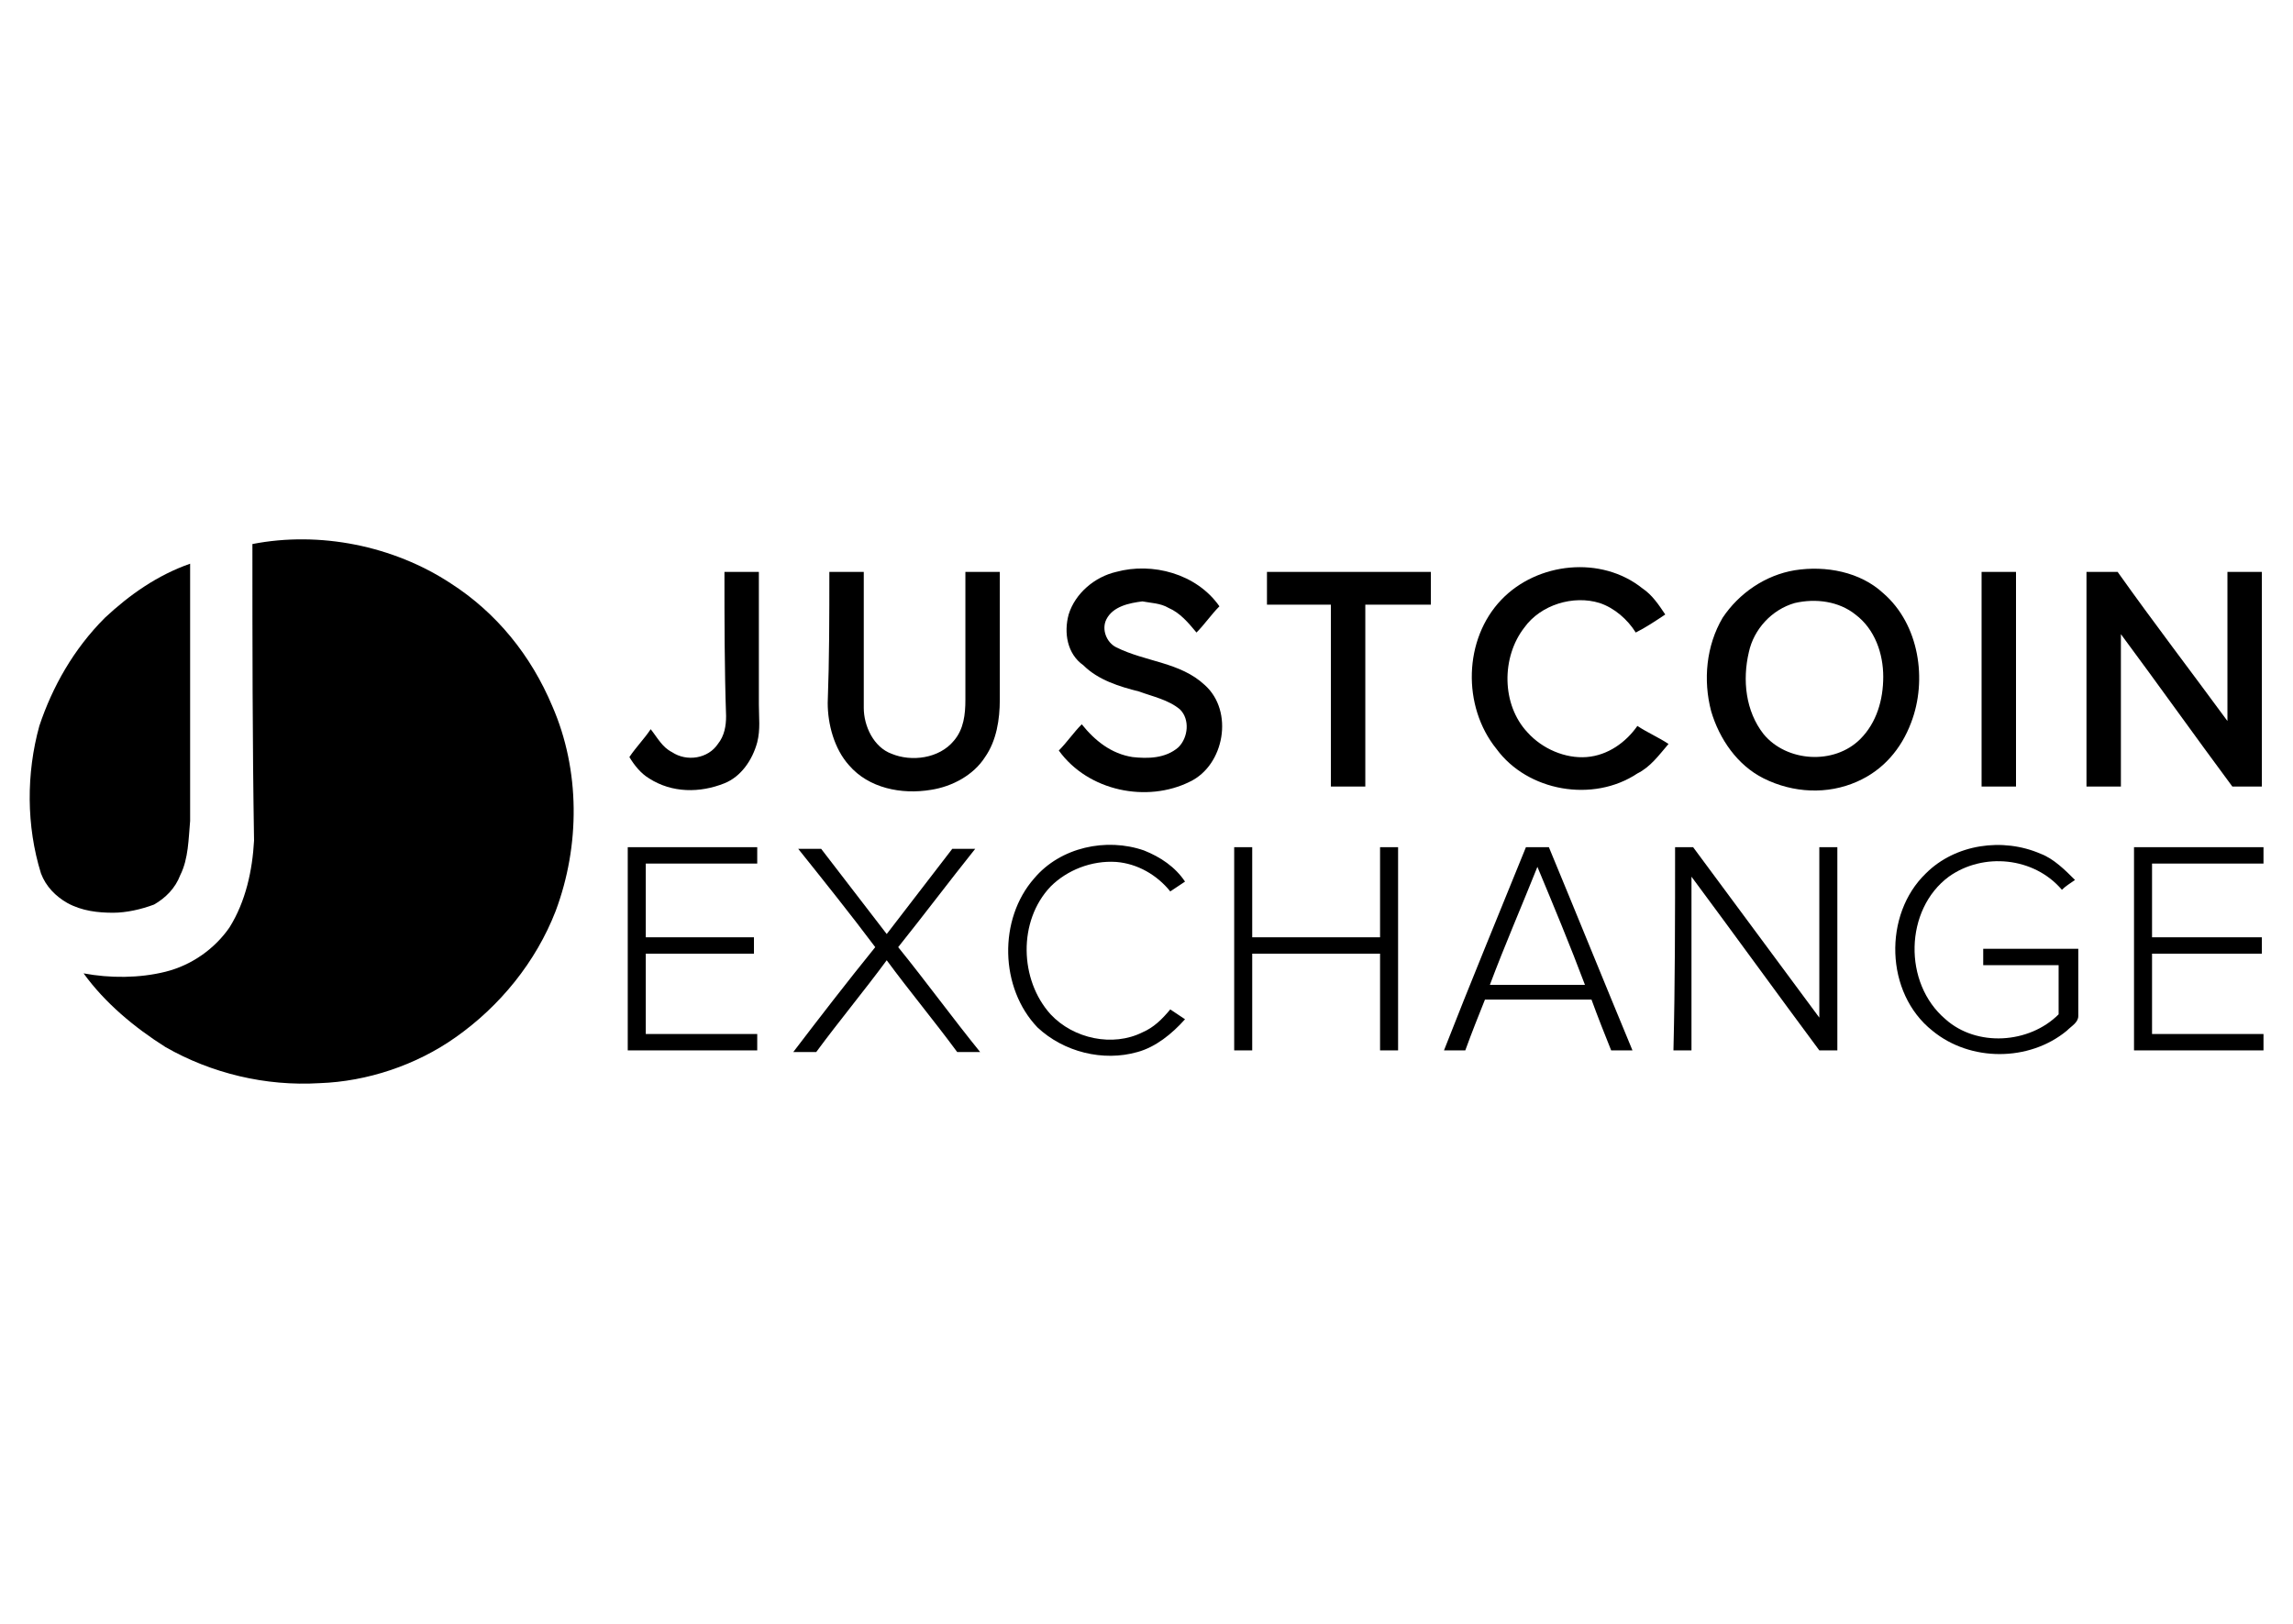
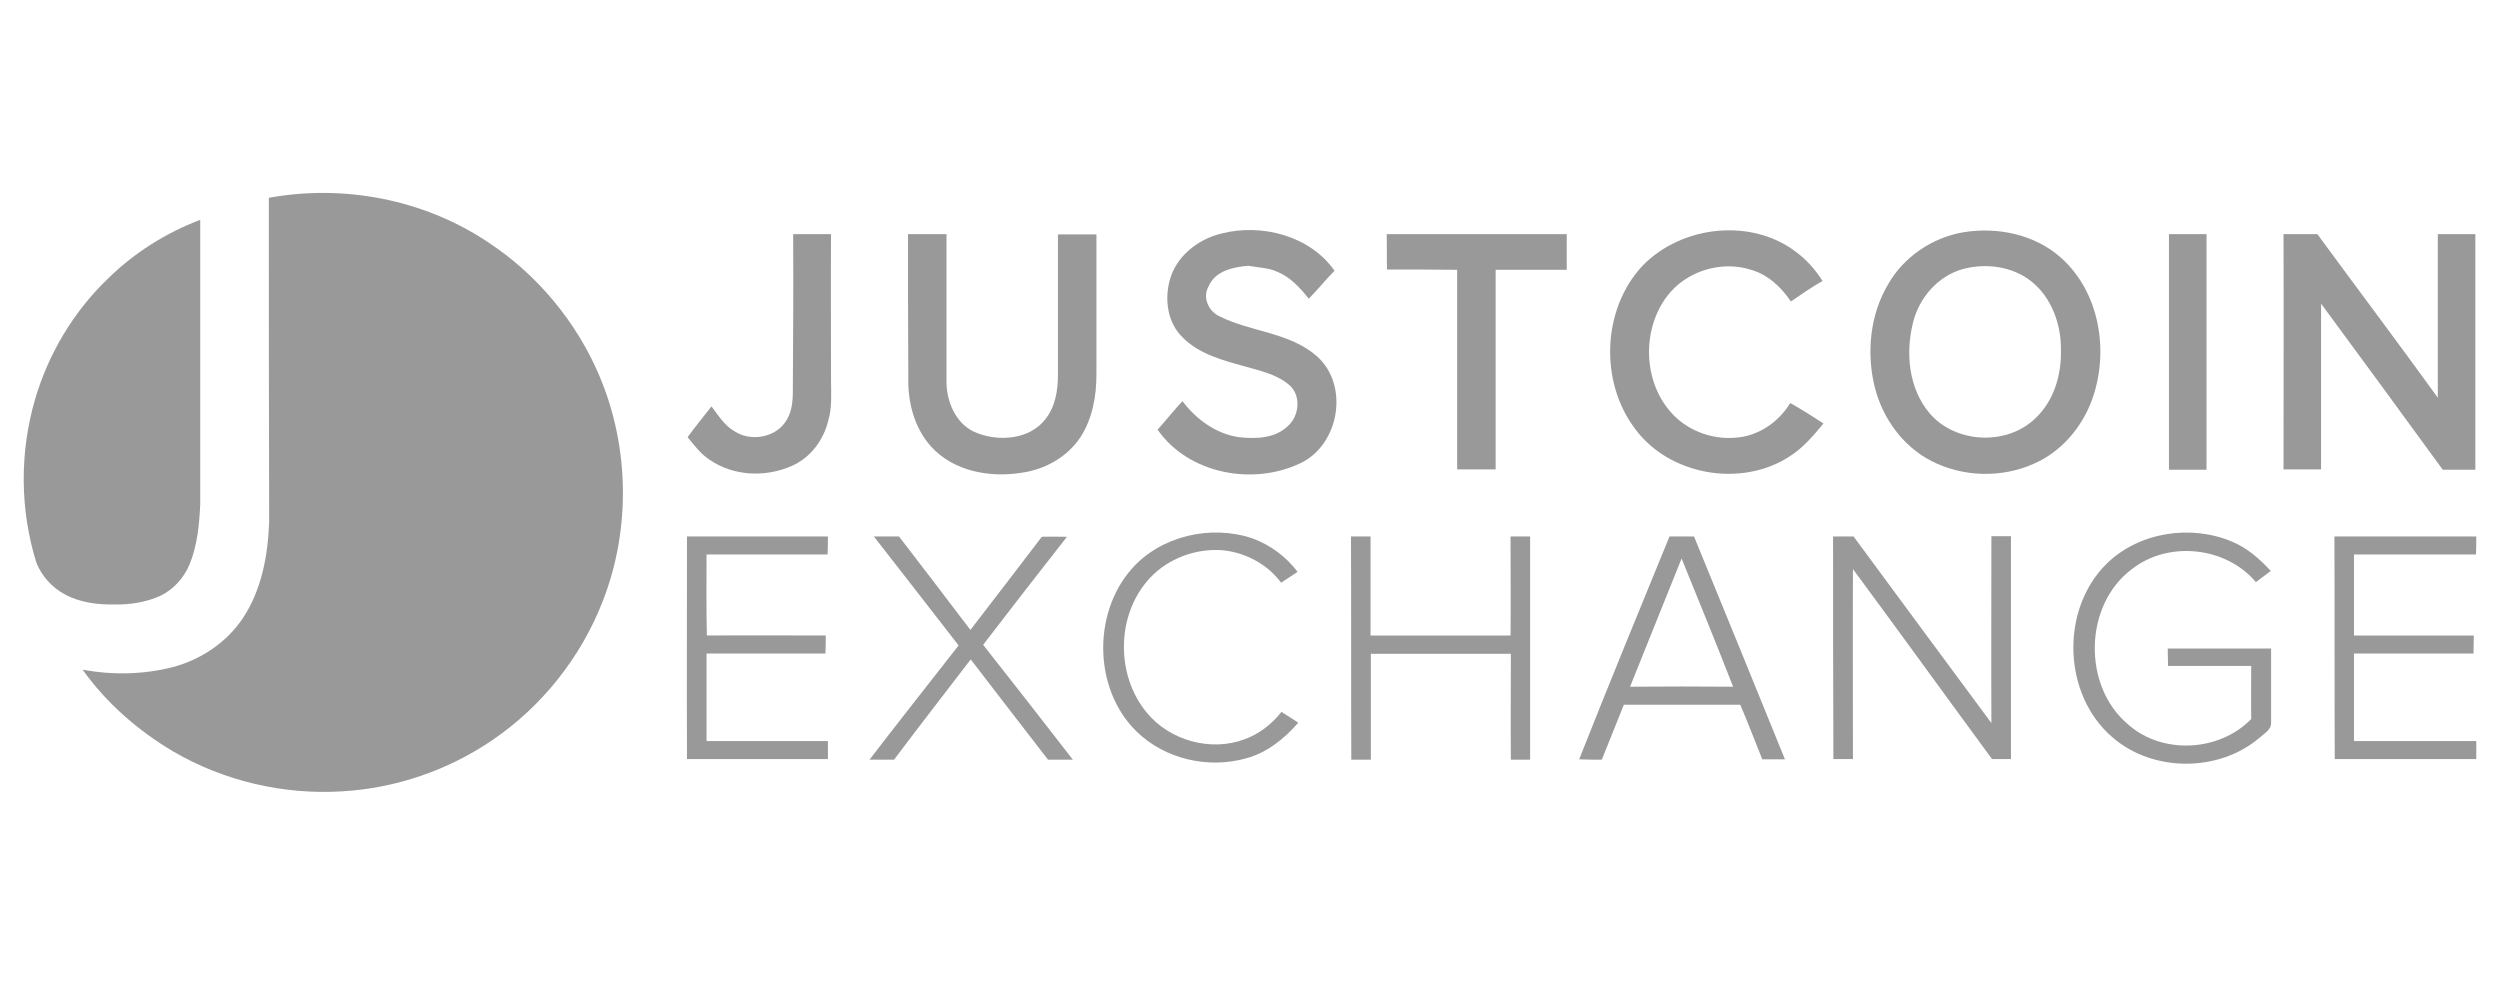
- <svg xmlns="http://www.w3.org/2000/svg" version="1.1" id="Layer_1" x="0px" y="0px" viewBox="0 0 139.9 99.1" enable-background="new 0 0 139.9 99.1" xml:space="preserve">
-   <g>
-     <rect x="0" y="0" fill="none" width="139.9" height="99.1" />
+ <svg xmlns="http://www.w3.org/2000/svg" version="1.1" x="0px" y="0px" viewBox="0 0 660 260" style="enable-background:new 0 0 660 260;" xml:space="preserve">
+   <g id="justcoin.logo.grayscale">
    <g>
      <g>
        <g>
-           <path d="M91.6,36.6c2.2-2.3,6.1-2.7,8.6-0.7c0.6,0.4,1,1,1.4,1.6c-0.6,0.4-1.2,0.8-1.8,1.1c-0.5-0.8-1.3-1.5-2.2-1.8      C96,36.3,94,36.9,93,38.3c-1.4,1.8-1.4,4.7,0.2,6.4c0.9,1,2.3,1.6,3.6,1.5c1.3-0.1,2.4-0.9,3.1-1.9c0.6,0.4,1.3,0.7,1.9,1.1      c-0.6,0.7-1.1,1.4-1.9,1.8c-2.7,1.8-6.7,1.1-8.6-1.5C89.2,43.1,89.3,39,91.6,36.6z" />
-           <g>
-             <path d="M109.5,34.8c1.9-0.3,4,0.1,5.4,1.4c2.2,1.9,2.7,5.3,1.7,7.9c-0.6,1.6-1.7,2.9-3.3,3.6c-1.8,0.8-3.9,0.7-5.7-0.2       c-1.6-0.8-2.7-2.4-3.2-4.1c-0.5-1.9-0.3-4,0.7-5.7C106.1,36.2,107.7,35.1,109.5,34.8z M109.5,36.8c-1.4,0.4-2.5,1.6-2.8,3       c-0.4,1.7-0.2,3.6,0.9,5c1.4,1.7,4.3,1.9,5.9,0.3c1-1,1.4-2.4,1.4-3.8c0-1.4-0.5-2.9-1.7-3.8C112.2,36.7,110.8,36.5,109.5,36.8       z" />
-           </g>
-           <path d="M44.2,34.9c0.7,0,1.4,0,2.1,0c0,2.7,0,5.4,0,8.1c0,0.8,0.1,1.5-0.1,2.3c-0.3,1.1-1,2.1-2,2.5c-1.5,0.6-3.2,0.6-4.6-0.3      c-0.5-0.3-0.9-0.8-1.2-1.3c0.4-0.6,0.9-1.1,1.3-1.7c0.4,0.5,0.7,1.1,1.3,1.4c0.9,0.6,2.2,0.4,2.8-0.5c0.4-0.5,0.5-1.1,0.5-1.7      C44.2,40.8,44.2,37.8,44.2,34.9z" />
-           <path d="M50.6,34.9c0.7,0,1.4,0,2.1,0c0,2.8,0,5.5,0,8.3c0,1.1,0.6,2.4,1.7,2.8c1.2,0.5,2.9,0.3,3.8-0.8      c0.6-0.7,0.7-1.6,0.7-2.5c0-2.6,0-5.2,0-7.8c0.7,0,1.4,0,2.1,0c0,2.6,0,5.2,0,7.8c0,1.2-0.2,2.5-0.9,3.5c-0.7,1.1-2,1.8-3.3,2      c-1.8,0.3-3.8-0.1-5-1.5c-0.9-1-1.3-2.5-1.3-3.8C50.6,40.2,50.6,37.6,50.6,34.9z" />
-           <path d="M65.2,37.5c0.4-1.3,1.6-2.3,2.9-2.6c2.2-0.6,4.9,0.1,6.3,2.1c-0.5,0.5-0.9,1.1-1.4,1.6c-0.5-0.6-1-1.2-1.7-1.5      c-0.5-0.3-1.1-0.3-1.6-0.4c-0.8,0.1-1.8,0.3-2.2,1.1c-0.3,0.6,0,1.4,0.6,1.7c1.8,0.9,3.9,0.9,5.4,2.3c1.8,1.6,1.2,4.9-0.9,5.9      c-2.6,1.3-6.2,0.6-8-1.9c0.5-0.5,0.9-1.1,1.4-1.6c0.8,1,1.8,1.8,3.1,2c0.9,0.1,2,0.1,2.8-0.6c0.6-0.6,0.7-1.7,0.1-2.3      c-0.7-0.6-1.7-0.8-2.5-1.1c-1.2-0.3-2.5-0.7-3.4-1.6C65.1,39.9,64.9,38.6,65.2,37.5z" />
-           <path d="M77.3,34.9c3.3,0,6.7,0,10,0c0,0.7,0,1.3,0,2c-1.3,0-2.6,0-4,0c0,3.7,0,7.4,0,11.1c-0.7,0-1.4,0-2.1,0      c0-3.7,0-7.4,0-11.1c-1.3,0-2.6,0-3.9,0C77.3,36.2,77.3,35.6,77.3,34.9z" />
-           <path d="M120.9,34.9c0.7,0,1.4,0,2.1,0c0,4.4,0,8.8,0,13.1c-0.7,0-1.4,0-2.1,0C120.9,43.7,120.9,39.3,120.9,34.9z" />
-           <path d="M127.3,34.9c0.6,0,1.3,0,1.9,0c2.2,3.1,4.5,6.1,6.7,9.1c0-3,0-6.1,0-9.1c0.7,0,1.4,0,2.1,0c0,4.4,0,8.8,0,13.1      c-0.6,0-1.2,0-1.8,0c-2.3-3.1-4.5-6.2-6.8-9.3c0,3.1,0,6.2,0,9.3c-0.7,0-1.4,0-2.1,0C127.3,43.7,127.3,39.3,127.3,34.9z" />
+           <path style="fill:#999999;" d="M70.974,52.218c19.751-3.606,40.812,0.41,57.613,11.555      c13.112,8.523,23.602,21.144,29.667,35.485c7.949,18.767,8.277,40.648,0.82,59.58c-5.737,14.751-16.063,27.7-29.093,36.551      c-11.637,7.949-25.487,12.703-39.583,13.522c-15.489,0.983-31.306-2.704-44.746-10.572c-9.261-5.491-17.62-12.785-23.848-21.554      c7.867,1.475,16.063,1.311,23.766-0.656c7.458-1.967,14.342-6.556,18.603-13.03c4.917-7.458,6.556-16.472,6.884-25.241      C70.974,109.339,70.974,80.738,70.974,52.218z" />
        </g>
        <g>
-           <path d="M63.1,53.6c1.6-1.9,4.4-2.5,6.7-1.7c1,0.4,1.9,1,2.5,1.9c-0.3,0.2-0.6,0.4-0.9,0.6c-0.8-1-2-1.7-3.3-1.8      c-1.5-0.1-3,0.5-4,1.5c-2,2.1-1.9,5.7,0,7.8c1.4,1.5,3.8,2,5.6,1.1c0.7-0.3,1.2-0.8,1.7-1.4c0.3,0.2,0.6,0.4,0.9,0.6      c-0.8,0.9-1.8,1.7-2.9,2c-2.1,0.6-4.5,0-6.1-1.5C61,60.3,60.9,56.1,63.1,53.6z" />
-           <path d="M117.5,53.3c1.8-1.8,4.7-2.2,7-1.2c0.8,0.3,1.5,1,2.1,1.6c-0.3,0.2-0.6,0.4-0.8,0.6c-1.7-2-4.8-2.3-6.9-0.8      c-2.7,2-2.8,6.5-0.2,8.7c1.9,1.7,5.1,1.5,6.9-0.3c0-1,0-2,0-3c-1.5,0-3.1,0-4.6,0c0-0.3,0-0.6,0-1c1.9,0,3.8,0,5.8,0      c0,1.4,0,2.7,0,4.1c0,0.4-0.4,0.6-0.7,0.9c-2.3,1.9-5.9,1.9-8.2,0C115,60.6,114.9,55.8,117.5,53.3z" />
-           <path d="M38.3,51.7c2.6,0,5.2,0,7.9,0c0,0.3,0,0.7,0,1c-2.3,0-4.5,0-6.8,0c0,1.5,0,3,0,4.5c2.2,0,4.4,0,6.6,0c0,0.3,0,0.7,0,1      c-2.2,0-4.4,0-6.6,0c0,1.6,0,3.3,0,4.9c2.3,0,4.5,0,6.8,0c0,0.3,0,0.7,0,1c-2.6,0-5.2,0-7.9,0C38.3,60,38.3,55.9,38.3,51.7z" />
-           <path d="M48.7,51.8c0.5,0,0.9,0,1.4,0c1.3,1.7,2.7,3.5,4,5.2c1.3-1.7,2.7-3.5,4-5.2c0.5,0,0.9,0,1.4,0c-1.6,2-3.1,4-4.7,6      c1.7,2.1,3.3,4.3,5,6.4c-0.5,0-0.9,0-1.4,0c-1.4-1.9-2.9-3.7-4.3-5.6c-1.4,1.9-2.9,3.7-4.3,5.6c-0.5,0-0.9,0-1.4,0      c1.6-2.1,3.3-4.3,5-6.4C51.9,55.8,50.3,53.8,48.7,51.8z" />
-           <path d="M75.3,51.7c0.4,0,0.7,0,1.1,0c0,1.8,0,3.7,0,5.5c2.6,0,5.2,0,7.8,0c0-1.8,0-3.7,0-5.5c0.4,0,0.7,0,1.1,0      c0,4.1,0,8.3,0,12.4c-0.4,0-0.7,0-1.1,0c0-2,0-3.9,0-5.9c-2.6,0-5.2,0-7.8,0c0,2,0,3.9,0,5.9c-0.4,0-0.7,0-1.1,0      C75.3,60,75.3,55.9,75.3,51.7z" />
+           <path style="fill:#999999;" d="M433.697,70.084c10.408-10.654,28.929-12.621,40.73-3.36c2.704,2.049,4.917,4.589,6.72,7.458      c-2.95,1.639-5.655,3.606-8.359,5.409c-2.541-3.77-5.983-7.048-10.49-8.359c-7.867-2.541-17.128,0.328-22.127,6.884      c-6.638,8.687-6.474,22.127,0.738,30.486c4.098,4.835,10.654,7.458,17.046,6.966c6.065-0.328,11.555-4.016,14.67-9.179      c3.032,1.721,5.901,3.524,8.769,5.409c-2.704,3.278-5.409,6.474-8.933,8.687c-12.785,8.359-31.798,4.999-40.812-7.294      C422.223,100.734,422.961,81.476,433.697,70.084z" />
+         </g>
+         <g>
          <g>
-             <path d="M93.1,51.7c0.5,0,0.9,0,1.4,0c1.7,4.1,3.4,8.3,5.1,12.4c-0.4,0-0.8,0-1.3,0c-0.4-1-0.8-2-1.2-3.1c-2.2,0-4.3,0-6.5,0       c-0.4,1-0.8,2-1.2,3.1c-0.4,0-0.8,0-1.3,0C89.7,60,91.4,55.9,93.1,51.7z M90.9,60.1c1.9,0,3.8,0,5.8,0       c-0.9-2.4-1.9-4.8-2.9-7.2C92.8,55.4,91.8,57.7,90.9,60.1z" />
+             <path style="fill:#999999;" d="M518.354,61.315c9.015-1.475,18.849,0.574,25.733,6.72c10.326,9.179,12.785,24.914,8.195,37.534       c-2.704,7.376-8.195,13.768-15.407,16.882c-8.441,3.77-18.685,3.524-26.962-0.738c-7.54-3.852-12.948-11.309-14.997-19.587       c-2.213-9.015-1.229-19.013,3.524-27.044C502.537,67.871,510.076,62.708,518.354,61.315z M518.354,70.986       c-6.72,1.803-11.801,7.704-13.358,14.342c-1.967,8.031-1.065,17.21,4.343,23.684c6.802,8.113,20.57,8.769,28.11,1.311       c4.835-4.589,6.802-11.473,6.638-17.948c0.082-6.72-2.459-13.932-7.949-18.193C531.22,70.33,524.336,69.428,518.354,70.986z" />
          </g>
-           <path d="M102.2,51.7c0.4,0,0.8,0,1.1,0c2.6,3.5,5.1,6.9,7.7,10.4c0-3.5,0-6.9,0-10.4c0.4,0,0.7,0,1.1,0c0,4.1,0,8.3,0,12.4      c-0.4,0-0.7,0-1.1,0c-2.6-3.5-5.2-7.1-7.8-10.6c0,3.5,0,7.1,0,10.6c-0.4,0-0.7,0-1.1,0C102.2,60,102.2,55.9,102.2,51.7z" />
-           <path d="M130.2,51.7c2.6,0,5.3,0,7.9,0c0,0.3,0,0.7,0,1c-2.3,0-4.5,0-6.8,0c0,1.5,0,3,0,4.5c2.2,0,4.5,0,6.7,0c0,0.3,0,0.7,0,1      c-2.2,0-4.5,0-6.7,0c0,1.6,0,3.3,0,4.9c2.3,0,4.5,0,6.8,0c0,0.3,0,0.7,0,1c-2.6,0-5.3,0-7.9,0C130.2,60,130.2,55.9,130.2,51.7z" />
+         </g>
+         <g>
+           <path style="fill:#999999;" d="M209.392,61.807c3.36,0,6.638,0,9.998,0c-0.082,12.785,0,25.733,0,38.518      c0,3.524,0.328,7.294-0.738,10.736c-1.229,5.163-4.753,9.834-9.67,11.965c-6.884,3.032-15.325,2.704-21.635-1.639      c-2.377-1.557-4.016-3.77-5.819-5.983c2.049-2.786,4.18-5.409,6.31-8.113c1.803,2.377,3.442,5.081,6.064,6.556      c4.098,2.704,10.326,1.803,13.276-2.213c1.803-2.377,2.131-5.409,2.131-8.277C209.392,89.671,209.474,75.739,209.392,61.807z" />
+         </g>
+         <g>
+           <path style="fill:#999999;" d="M239.715,61.807c3.442,0,6.72,0,10.162,0c0,13.112,0,26.307,0,39.419      c0.164,5.409,2.786,11.146,8.113,13.112c5.901,2.295,13.768,1.639,17.866-3.524c2.786-3.36,3.442-7.785,3.442-11.965      c0-12.375,0-24.668,0-36.961c3.442,0,6.72,0,10.162,0c0,12.375,0,24.586,0,36.961c0,5.819-1.065,11.719-4.262,16.636      c-3.524,5.245-9.425,8.523-15.653,9.343c-8.277,1.311-17.866-0.41-23.766-6.966c-4.425-4.917-6.146-11.719-5.983-18.193      C239.715,86.966,239.715,74.428,239.715,61.807z" />
+         </g>
+         <g>
+           <path style="fill:#999999;" d="M308.801,74.018c1.639-6.31,7.458-10.9,13.686-12.375c10.572-2.704,23.357,0.574,29.831,9.834      c-2.377,2.377-4.425,4.999-6.802,7.376c-2.295-2.868-4.835-5.655-8.195-7.048c-2.377-1.147-5.163-1.147-7.786-1.639      c-3.934,0.328-8.769,1.311-10.49,5.491c-1.639,2.868,0,6.556,2.95,7.867c8.277,4.18,18.603,4.18,25.815,10.654      c8.441,7.704,5.737,23.275-4.507,28.11c-12.539,5.983-29.503,2.868-37.698-8.851c2.213-2.459,4.262-5.081,6.556-7.54      c3.606,4.753,8.769,8.605,14.833,9.507c4.425,0.492,9.588,0.41,13.03-2.95c3.032-2.704,3.524-8.113,0.328-10.818      c-3.442-2.95-7.867-3.77-12.047-4.999c-5.655-1.557-11.719-3.196-15.981-7.458C308.227,85.327,307.408,79.181,308.801,74.018z" />
+         </g>
+         <g>
+           <path style="fill:#999999;" d="M366.086,61.807c15.817,0,31.634,0,47.533,0c0,3.196,0,6.228,0,9.425c-6.228,0-12.539,0-18.767,0      c0,17.538,0,35.158,0,52.696c-3.442,0-6.72,0-10.162,0c0-17.538,0-35.158,0-52.696c-6.146-0.082-12.375-0.082-18.521-0.082      C366.086,68.199,366.168,65.003,366.086,61.807z" />
+         </g>
+         <g>
+           <path style="fill:#999999;" d="M572.606,61.807c3.36,0,6.556,0,9.916,0c0,20.734,0,41.468,0,62.202c-3.36,0-6.556,0-9.916,0      C572.606,103.275,572.606,82.541,572.606,61.807z" />
+         </g>
+         <g>
+           <path style="fill:#999999;" d="M602.847,61.807c3.032,0,5.901,0,8.933,0c10.572,14.424,21.39,28.765,31.798,43.189      c0-14.424,0-28.847,0-43.189c3.36,0,6.556,0,9.916,0c0,20.734,0,41.468,0,62.202c-2.95,0-5.819,0-8.605,0      c-10.654-14.67-21.39-29.257-32.125-43.845c0,14.67,0,29.175,0,43.763c-3.36,0-6.638,0-9.916,0      C602.847,103.275,602.929,82.541,602.847,61.807z" />
        </g>
      </g>
      <g>
-         <path d="M15.4,33.2c4.1-0.8,8.6,0.1,12.1,2.4c2.8,1.8,4.9,4.4,6.2,7.5c1.7,3.9,1.7,8.5,0.2,12.5c-1.2,3.1-3.4,5.8-6.1,7.7     c-2.4,1.7-5.4,2.7-8.3,2.8c-3.3,0.2-6.6-0.6-9.4-2.2c-1.9-1.2-3.7-2.7-5-4.5c1.6,0.3,3.4,0.3,5-0.1c1.6-0.4,3-1.4,3.9-2.7     c1-1.6,1.4-3.5,1.5-5.3C15.4,45.2,15.4,39.2,15.4,33.2z" />
-         <path d="M6.4,37.7c1.5-1.4,3.2-2.6,5.2-3.3c0,5.2,0,10.5,0,15.7c-0.1,1.1-0.1,2.3-0.6,3.3c-0.3,0.8-0.9,1.4-1.6,1.8     c-0.8,0.3-1.7,0.5-2.5,0.5c-0.9,0-1.9-0.1-2.8-0.6c-0.7-0.4-1.3-1-1.6-1.8c-0.9-2.9-0.9-6.1-0.1-9C3.2,41.9,4.5,39.6,6.4,37.7z" />
+         <g>
+           <path style="fill:#999999;" d="M28.359,73.69c6.966-6.884,15.407-12.211,24.504-15.653c0,24.996,0,49.991,0,74.987      c-0.246,5.409-0.738,10.818-2.786,15.899c-1.475,3.606-4.262,6.72-7.867,8.441c-3.77,1.639-7.867,2.295-11.965,2.213      c-4.507,0.082-9.179-0.492-13.194-2.704c-3.36-1.803-6.064-4.835-7.458-8.359c-4.343-13.932-4.425-29.093-0.328-43.107      C12.788,93.359,19.426,82.295,28.359,73.69z" />
+         </g>
+         <g>
+           <path style="fill:#999999;" d="M298.721,150.234c7.704-8.769,20.898-11.801,31.88-8.113c4.753,1.721,8.933,4.835,11.965,8.851      c-1.393,0.983-2.95,1.885-4.343,2.868c-3.688-4.999-9.67-8.113-15.817-8.605c-6.884-0.41-14.014,2.213-18.767,7.294      c-9.343,9.916-9.179,26.962,0.164,36.797c6.638,6.966,17.784,9.343,26.553,5.081c3.114-1.475,5.819-3.77,7.949-6.474      c1.475,0.983,3.032,1.885,4.425,2.868c-3.688,4.262-8.277,7.949-13.85,9.425c-9.998,2.786-21.39,0.164-28.847-7.13      C288.804,182.113,288.313,162.117,298.721,150.234z" />
+         </g>
+         <g>
+           <path style="fill:#999999;" d="M556.134,148.841c8.523-8.359,22.209-10.49,33.191-5.819c3.934,1.639,7.212,4.507,10.162,7.704      c-1.311,0.983-2.622,1.967-3.934,2.95c-7.867-9.343-22.947-10.982-32.617-3.524c-12.867,9.507-13.194,31.06-1.065,41.14      c9.097,8.031,24.094,7.13,32.453-1.475c-0.082-4.671,0-9.343,0-14.014c-7.294,0-14.67,0-21.963,0      c0-1.475-0.082-3.114-0.082-4.589c9.097,0,18.193,0,27.29,0c0,6.474,0,12.949,0,19.587c0.082,1.885-1.885,2.868-3.114,4.016      c-10.736,9.097-28.11,9.097-38.764-0.164C544.496,183.343,543.923,160.888,556.134,148.841z" />
+         </g>
+         <g>
+           <path style="fill:#999999;" d="M181.365,141.629c12.457,0,24.832,0,37.206,0c0,1.557,0,3.196-0.082,4.753      c-10.654,0-21.39,0-31.962,0c0,7.13-0.082,14.26,0.082,21.39c10.49-0.082,20.98,0,31.388,0c0,1.557,0,3.196-0.082,4.753      c-10.49,0-20.98,0-31.388,0c0,7.786,0,15.407,0,23.111c10.654,0,21.39,0,32.043,0c0,1.557,0,3.196,0,4.753      c-12.457,0-24.75,0-37.206,0C181.283,180.802,181.365,161.215,181.365,141.629z" />
+         </g>
+         <g>
+           <path style="fill:#999999;" d="M230.7,141.629c2.213,0,4.425,0,6.638,0c6.31,8.195,12.621,16.472,18.849,24.668      c6.31-8.195,12.621-16.391,18.849-24.586c2.213-0.082,4.425,0,6.638,0c-7.458,9.507-14.833,19.013-22.127,28.519      c7.949,10.08,15.817,20.16,23.684,30.322c-2.213,0-4.343,0-6.556,0c-6.802-8.769-13.604-17.62-20.406-26.471      c-6.72,8.769-13.522,17.538-20.242,26.471c-2.131,0-4.343,0-6.474,0c7.785-10.162,15.653-20.078,23.52-30.159      C245.533,160.642,238.158,151.217,230.7,141.629z" />
+         </g>
+         <g>
+           <path style="fill:#999999;" d="M356.661,141.629c1.721,0,3.442,0,5.163,0c0,8.687,0,17.456,0,26.143c12.375,0,24.586,0,36.961,0      c0.082-8.687,0-17.456,0-26.143c1.721,0,3.442,0,5.163,0c0,19.669,0,39.255,0,58.924c-1.639,0-3.442,0-5.081,0      c-0.082-9.343,0-18.603,0-27.946c-12.375,0-24.586,0-36.961,0c0,9.343,0,18.603,0,27.946c-1.721,0-3.442,0-5.163,0      C356.661,180.802,356.743,161.215,356.661,141.629z" />
+         </g>
+         <g>
+           <g>
+             <path style="fill:#999999;" d="M440.744,141.629c2.131,0,4.343,0,6.474,0c8.031,19.669,16.063,39.173,24.012,58.842       c-1.967,0-4.016,0-5.983,0c-1.967-4.835-3.77-9.67-5.819-14.424c-10.326,0-20.488,0-30.732,0       c-1.967,4.835-3.852,9.67-5.819,14.506c-1.967,0-4.016,0-5.983-0.082C424.682,180.802,432.713,161.215,440.744,141.629z        M430.337,181.294c9.097-0.082,18.112-0.082,27.208,0c-4.425-11.309-9.015-22.619-13.604-33.846       C439.433,158.757,434.844,169.984,430.337,181.294z" />
+           </g>
+         </g>
+         <g>
+           <path style="fill:#999999;" d="M483.934,141.629c1.803,0,3.524,0,5.409,0c12.129,16.472,24.258,32.863,36.387,49.254      c-0.082-16.472,0-32.863,0-49.335c1.721,0,3.442,0,5.163,0c0,19.669,0,39.255,0,58.842c-1.639,0-3.36,0-4.999,0      c-12.293-16.718-24.422-33.519-36.715-50.155c-0.082,16.718,0,33.437,0,50.155c-1.721,0-3.442,0-5.163,0      C483.934,180.802,483.934,161.215,483.934,141.629z" />
+         </g>
+         <g>
+           <path style="fill:#999999;" d="M616.287,141.629c12.539,0,24.914,0,37.452,0c0,1.557,0,3.196-0.082,4.753      c-10.736,0-21.472,0-32.207,0c0,7.13,0,14.26,0,21.39c10.49,0,21.144,0,31.634,0c0,1.557-0.082,3.196-0.082,4.753      c-10.49,0-21.062,0-31.552,0c0,7.786,0,15.407,0,23.111c10.736,0,21.554,0,32.289,0c0,1.557,0,3.196,0,4.753      c-12.457,0-24.914,0-37.37,0C616.287,180.802,616.369,161.215,616.287,141.629z" />
+         </g>
      </g>
    </g>
  </g>
-   <g>
- </g>
-   <g>
- </g>
-   <g>
- </g>
-   <g>
- </g>
-   <g>
- </g>
-   <g>
- </g>
-   <g>
- </g>
-   <g>
- </g>
-   <g>
- </g>
-   <g>
- </g>
-   <g>
- </g>
-   <g>
- </g>
-   <g>
- </g>
-   <g>
- </g>
-   <g>
+   <g id="Layer_1">
</g>
</svg>
